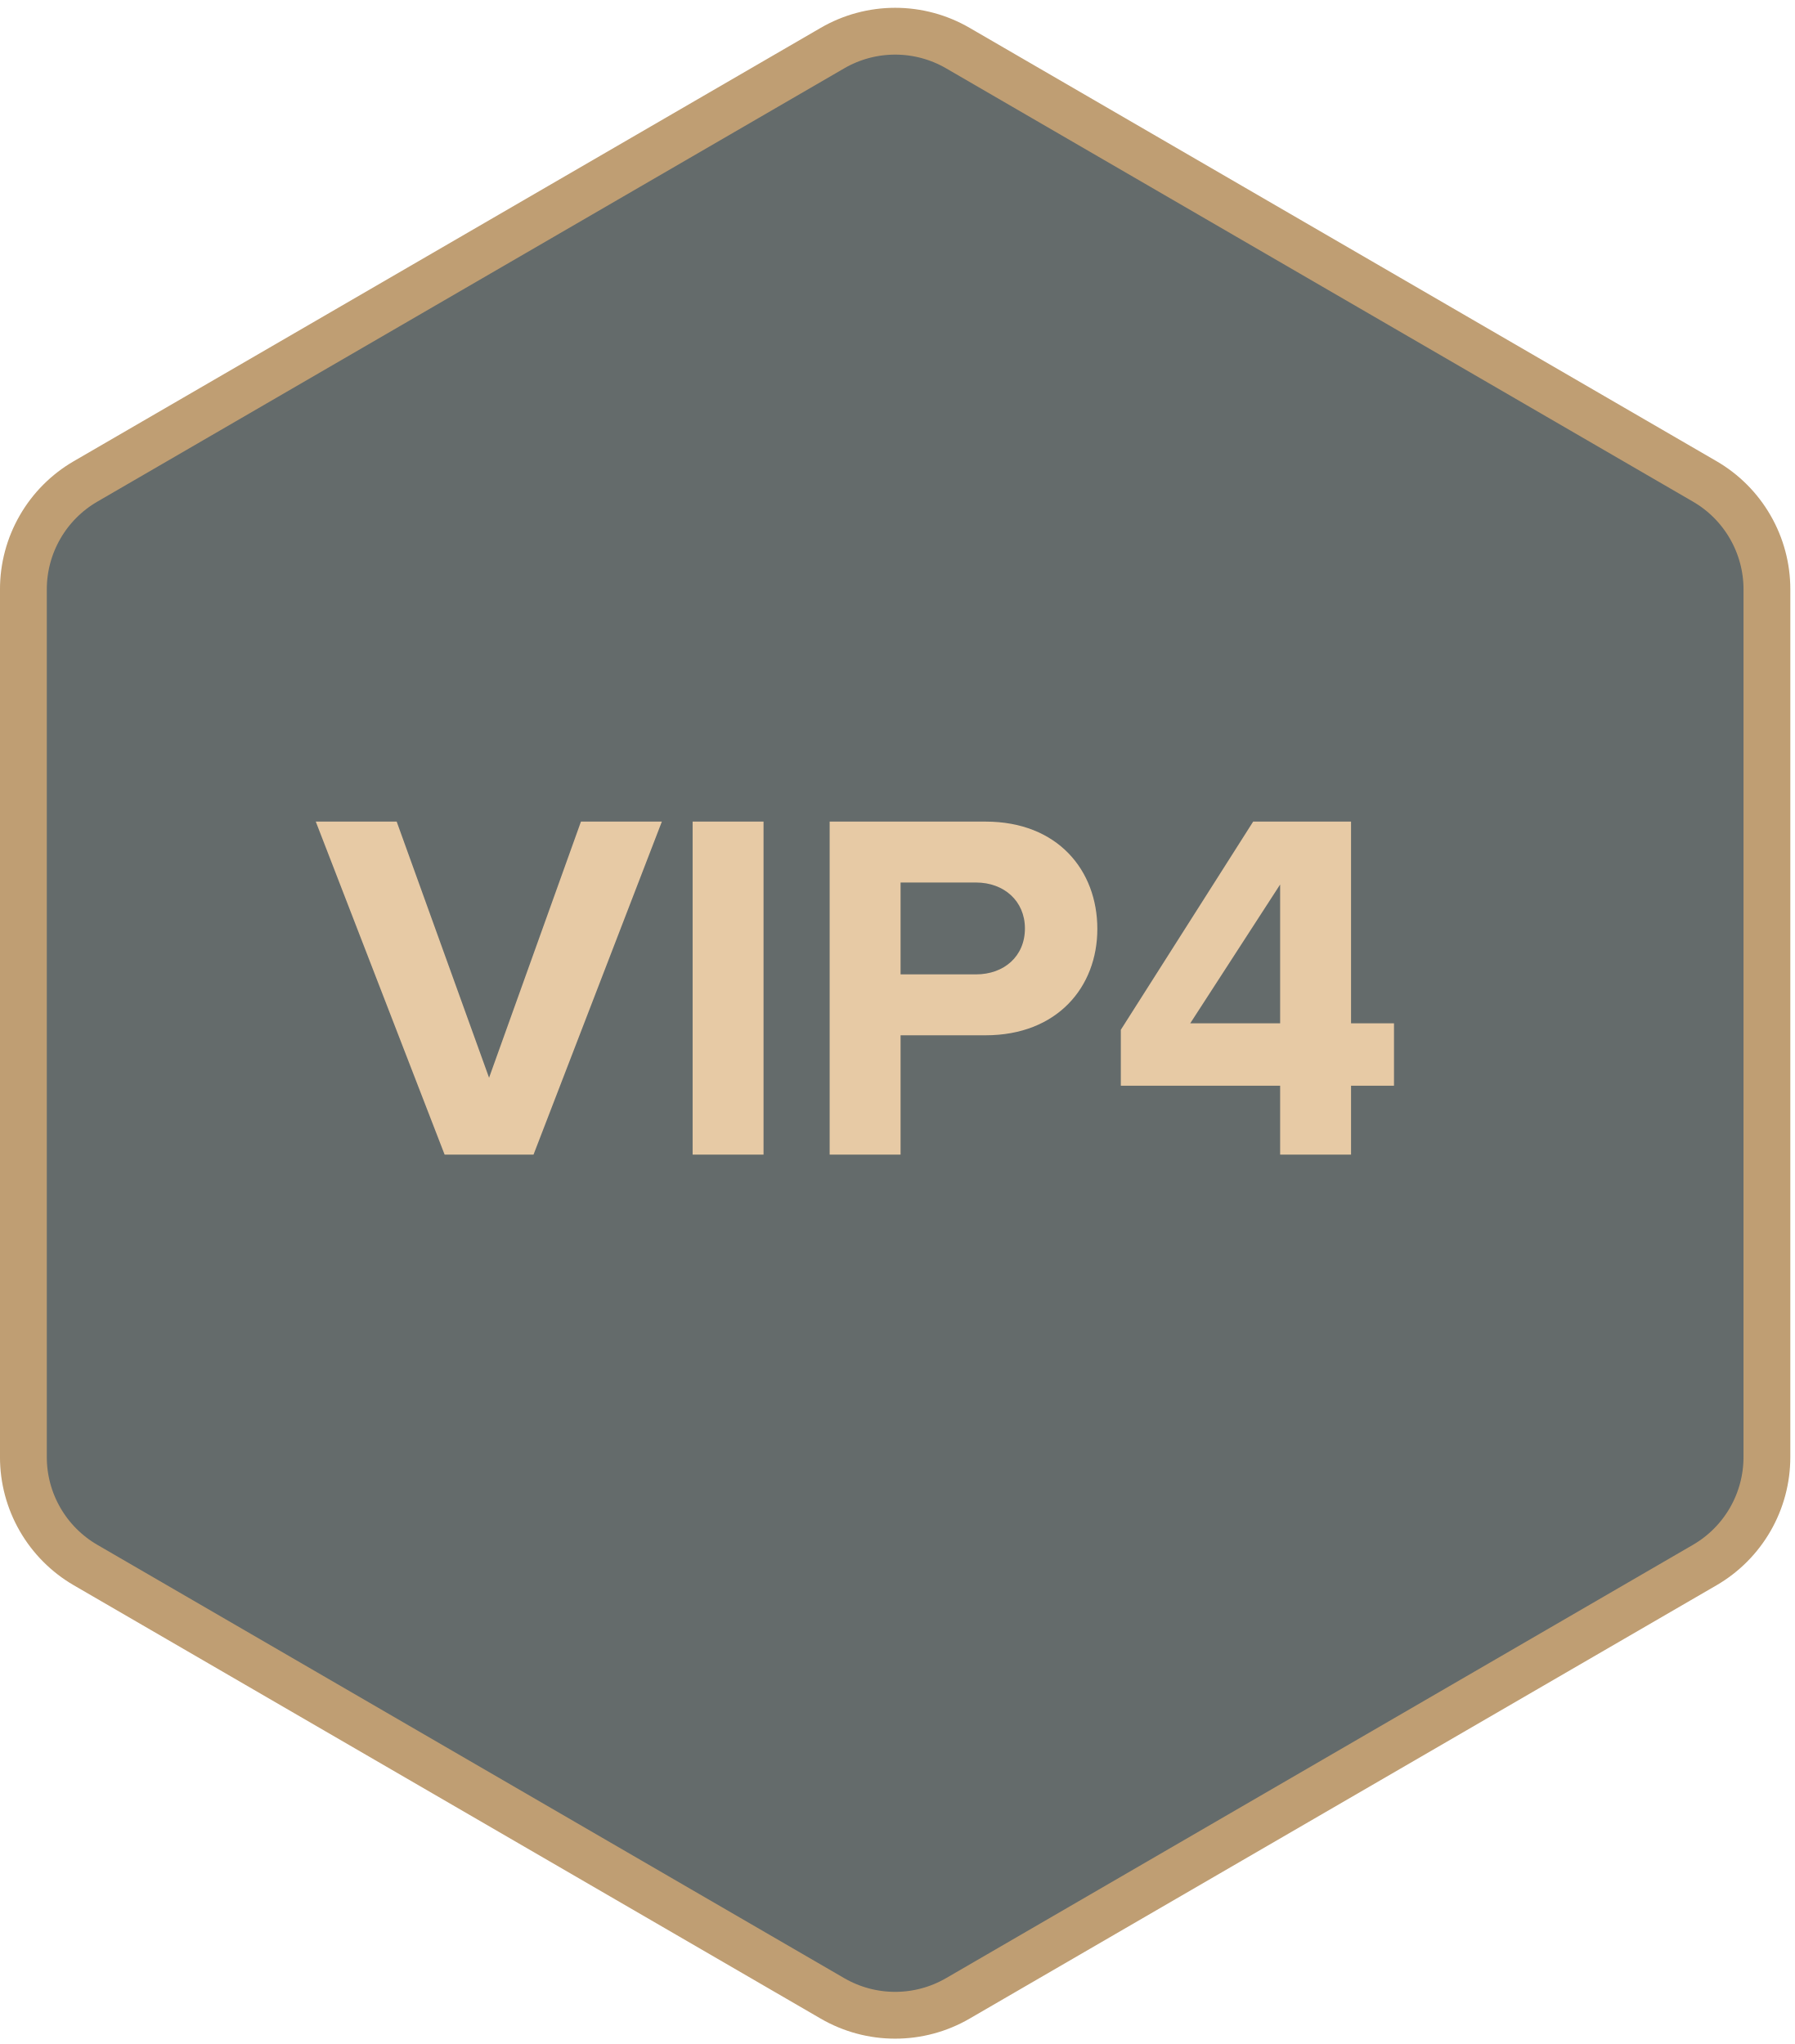
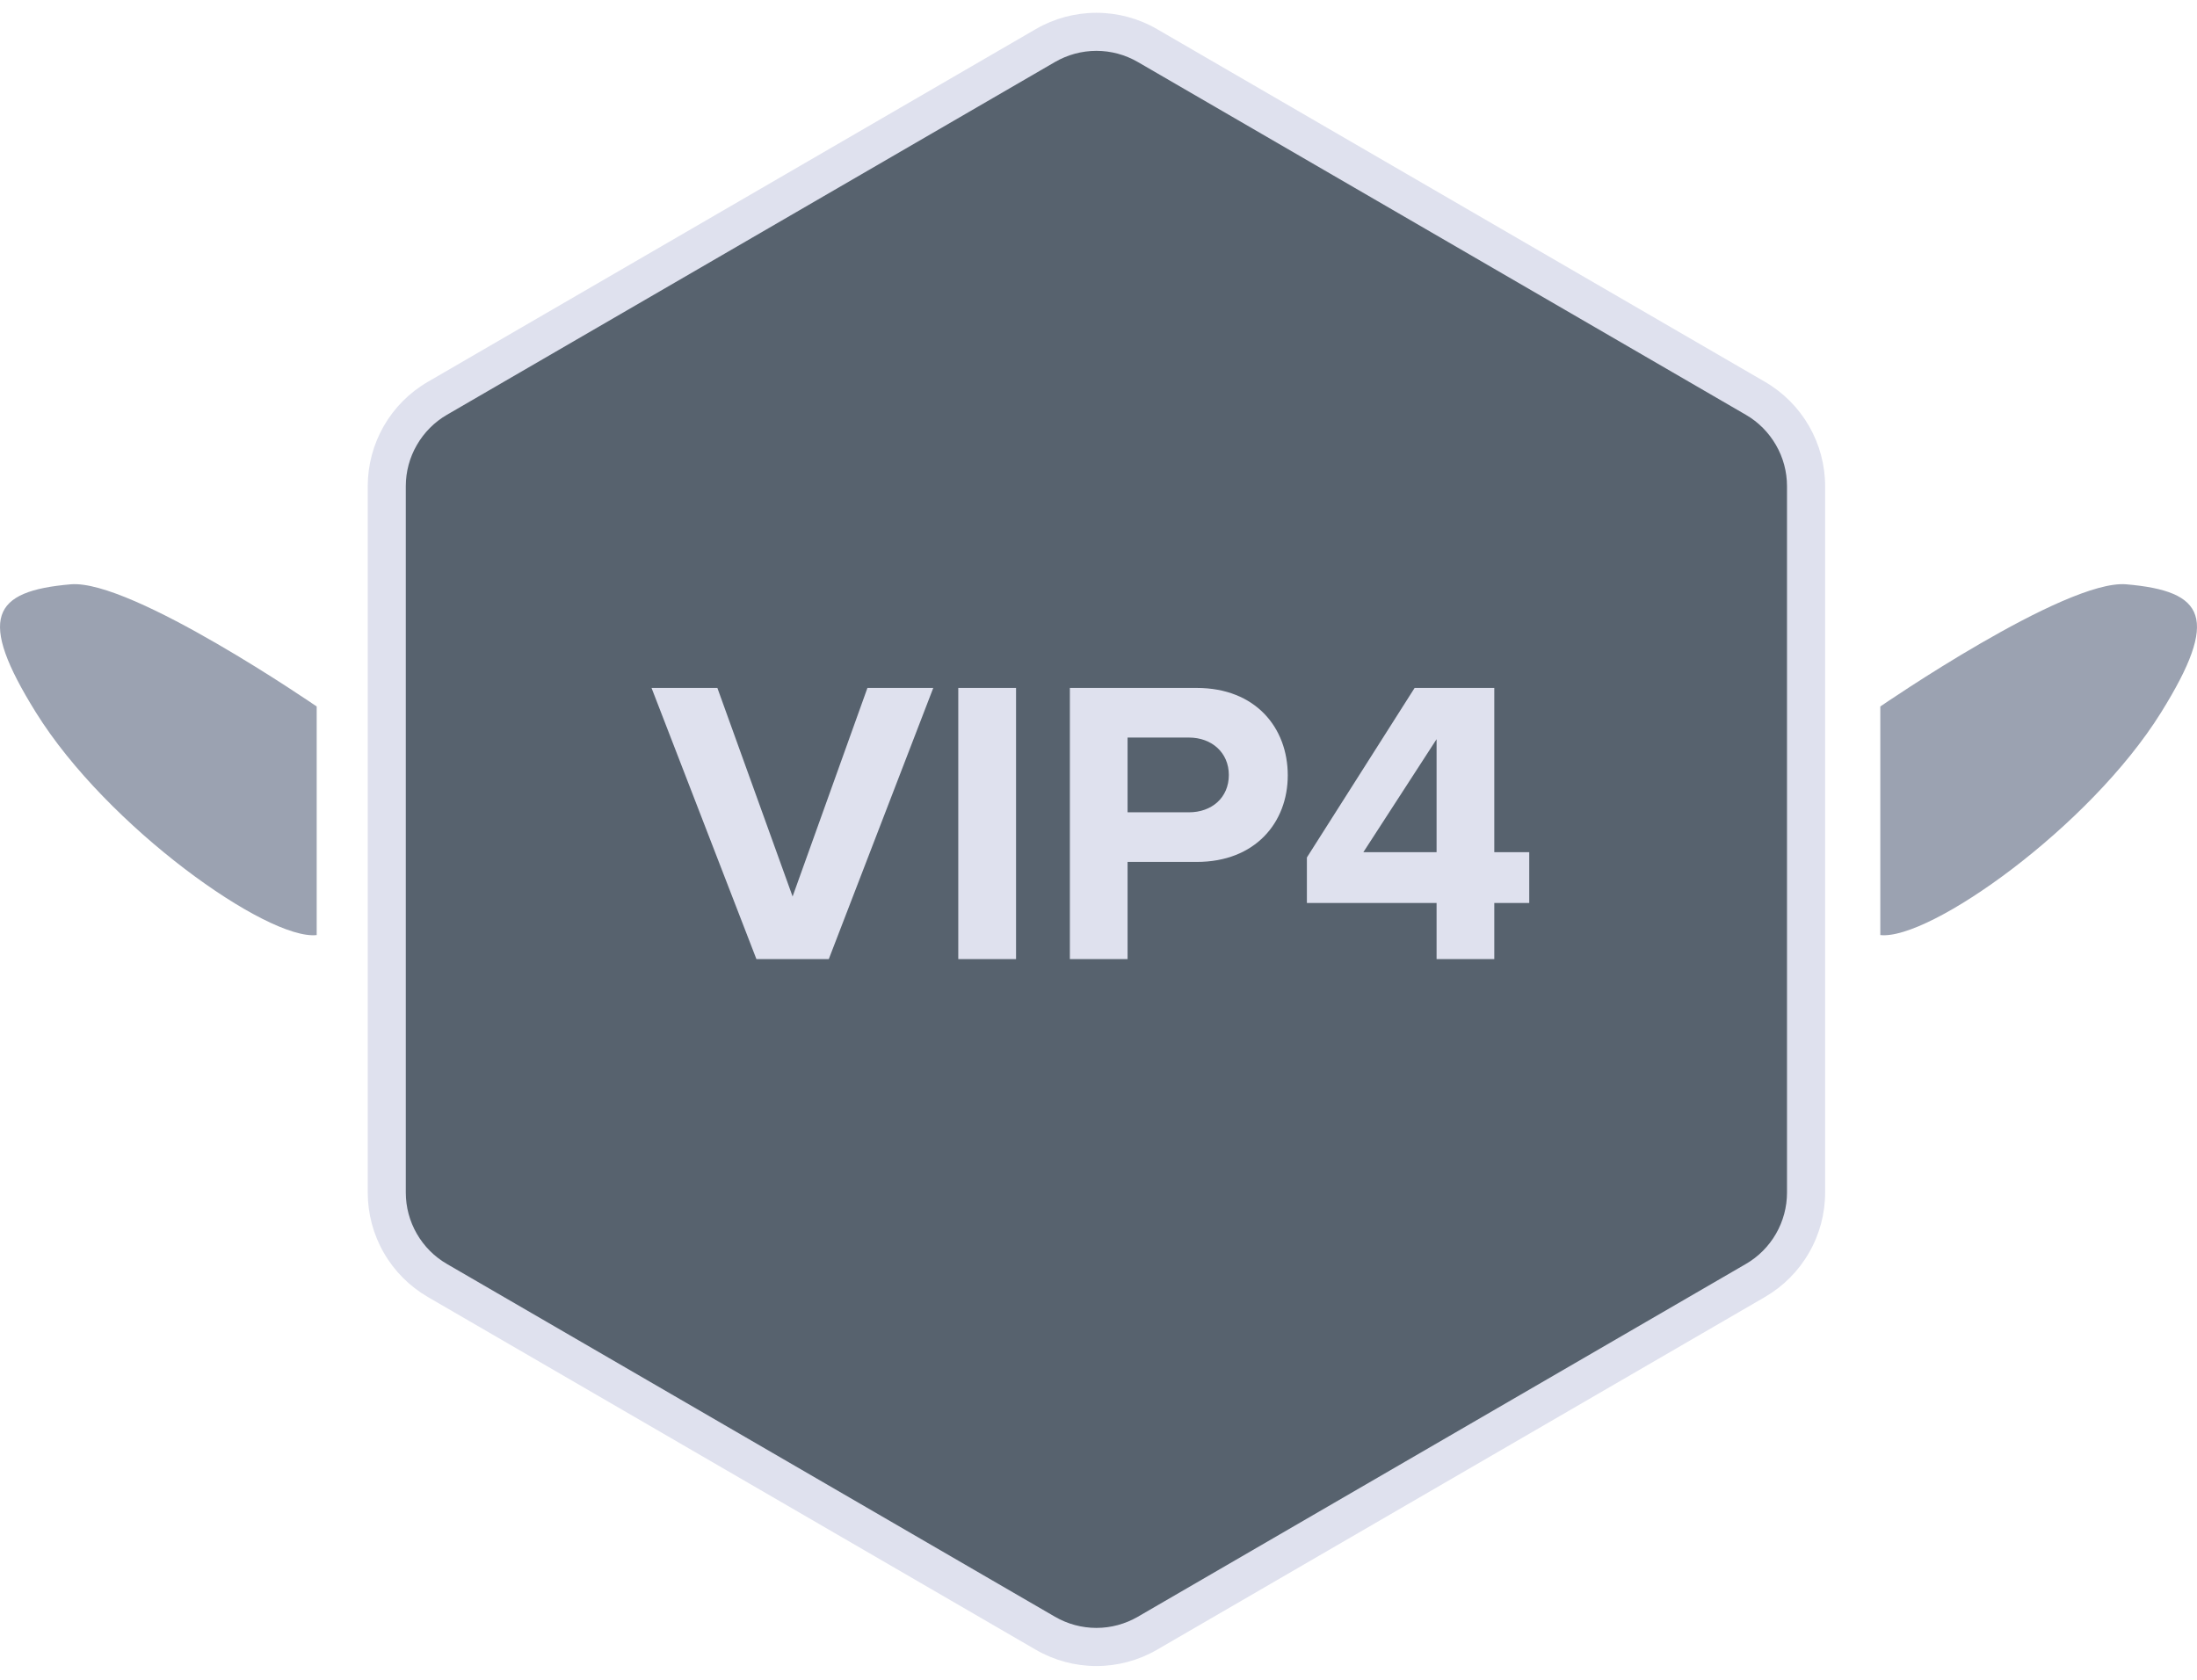
- <svg xmlns="http://www.w3.org/2000/svg" width="115" height="131" viewBox="0 0 115 131" fill="none">
-   <path d="M113.218 93.386C113.218 94.787 112.85 96.164 112.15 97.378C111.451 98.592 110.445 99.602 109.233 100.305L61.374 128.077C60.154 128.785 58.769 129.158 57.358 129.158C55.948 129.158 54.563 128.785 53.343 128.077L5.484 100.305C4.272 99.602 3.266 98.592 2.567 97.378C1.867 96.164 1.499 94.787 1.499 93.386V37.772C1.499 36.37 1.867 34.994 2.567 33.78C3.266 32.565 4.272 31.556 5.484 30.853L53.344 3.081C54.564 2.373 55.949 2 57.359 2C58.77 2 60.155 2.373 61.375 3.081L109.234 30.853C110.446 31.556 111.452 32.565 112.151 33.78C112.851 34.994 113.219 36.37 113.219 37.772L113.218 93.386Z" fill="#646B6B" stroke="#BF9E73" stroke-width="3" />
-   <path d="M28.49 74L20.234 52.656H25.418L31.338 69.072L37.226 52.656H42.41L34.186 74H28.49ZM44.381 74V52.656H48.925V74H44.381ZM53.162 74V52.656H63.146C67.786 52.656 70.314 55.792 70.314 59.536C70.314 63.248 67.754 66.352 63.146 66.352H57.706V74H53.162ZM65.674 59.504C65.674 57.744 64.33 56.56 62.538 56.56H57.706V62.448H62.538C64.33 62.448 65.674 61.296 65.674 59.504ZM82.027 74V69.584H71.819V66L80.299 52.656H86.571V65.584H89.323V69.584H86.571V74H82.027ZM82.027 56.688L76.267 65.584H82.027V56.688Z" fill="#E7CAA5" />
+ <svg xmlns="http://www.w3.org/2000/svg" width="34" height="26" viewBox="0 0 34 26" fill="none">
+   <path d="M4.901 10.935C4.901 10.935 2.037 8.964 1.095 9.044C-0.124 9.149 -0.356 9.561 0.555 11.026C1.659 12.802 4.142 14.558 4.901 14.473L4.901 10.935Z" fill="#9BA2B1" />
+   <path d="M29.099 10.935C29.099 10.935 31.963 8.964 32.905 9.044C34.124 9.149 34.356 9.561 33.445 11.026C32.341 12.802 29.858 14.558 29.099 14.473V10.935Z" fill="#9BA2B1" />
+   <path d="M27.95 18.459C27.95 18.735 27.877 19.005 27.74 19.244C27.602 19.483 27.405 19.681 27.166 19.819L17.757 25.279C17.517 25.419 17.245 25.492 16.968 25.492C16.69 25.492 16.418 25.419 16.178 25.279L6.769 19.819C6.531 19.681 6.333 19.483 6.195 19.244C6.058 19.005 5.986 18.735 5.986 18.459V7.525C5.986 7.25 6.058 6.979 6.195 6.74C6.333 6.502 6.531 6.303 6.769 6.165L16.178 0.705C16.418 0.566 16.69 0.492 16.968 0.492C17.245 0.492 17.517 0.566 17.757 0.705L27.166 6.165C27.405 6.303 27.602 6.502 27.74 6.74C27.877 6.979 27.95 7.25 27.95 7.525V18.459Z" fill="#57626E" />
+   <path fill-rule="evenodd" clip-rule="evenodd" d="M16.326 0.96C16.326 0.96 16.326 0.96 16.326 0.96L6.917 6.42C6.723 6.532 6.563 6.694 6.451 6.888C6.339 7.081 6.28 7.301 6.28 7.525C6.28 7.525 6.28 7.525 6.28 7.525V18.459C6.28 18.683 6.339 18.903 6.451 19.097C6.563 19.291 6.723 19.452 6.917 19.564L16.326 25.024C16.521 25.137 16.742 25.197 16.968 25.197C17.193 25.197 17.414 25.137 17.609 25.024L27.018 19.564C27.212 19.452 27.372 19.291 27.484 19.097C27.596 18.903 27.655 18.683 27.655 18.459V7.525C27.655 7.301 27.596 7.081 27.484 6.888C27.372 6.694 27.212 6.532 27.018 6.42L17.609 0.96C17.609 0.96 17.609 0.96 17.609 0.96C17.414 0.847 17.193 0.787 16.968 0.787C16.742 0.787 16.521 0.847 16.326 0.96ZM16.03 0.45C16.315 0.285 16.638 0.198 16.968 0.198C17.297 0.198 17.62 0.285 17.905 0.45L27.314 5.91C27.597 6.074 27.832 6.31 27.995 6.593C28.159 6.877 28.245 7.198 28.245 7.525V18.459C28.245 18.786 28.159 19.108 27.995 19.391C27.832 19.675 27.597 19.91 27.314 20.075L17.905 25.535C17.62 25.7 17.297 25.787 16.968 25.787C16.638 25.787 16.315 25.7 16.03 25.535L6.621 20.075C6.338 19.91 6.103 19.675 5.94 19.391C5.777 19.108 5.691 18.786 5.691 18.459V7.525C5.691 7.198 5.777 6.877 5.94 6.593C6.103 6.31 6.338 6.074 6.621 5.91C6.621 5.91 6.621 5.91 6.621 5.91L16.03 0.45Z" fill="#DFE1EE" />
+   <path d="M11.706 14.845L10.083 10.648H11.102L12.266 13.876L13.424 10.648H14.443L12.826 14.845H11.706Z" fill="#DFE1EE" />
+   <path d="M14.83 14.845V10.648H15.724V14.845H14.83Z" fill="#DFE1EE" />
+   <path d="M16.557 14.845V10.648H18.52C19.432 10.648 19.929 11.265 19.929 12.001C19.929 12.731 19.426 13.341 18.52 13.341H17.45V14.845H16.557ZM19.017 11.995C19.017 11.649 18.752 11.416 18.4 11.416H17.45V12.573H18.4C18.752 12.573 19.017 12.347 19.017 11.995Z" fill="#DFE1EE" />
+   <path d="M22.232 14.845V13.976H20.225V13.272L21.892 10.648H23.125V13.19H23.666V13.976H23.125V14.845H22.232ZM22.232 11.441L21.099 13.19H22.232V11.441Z" fill="#DFE1EE" />
</svg>
